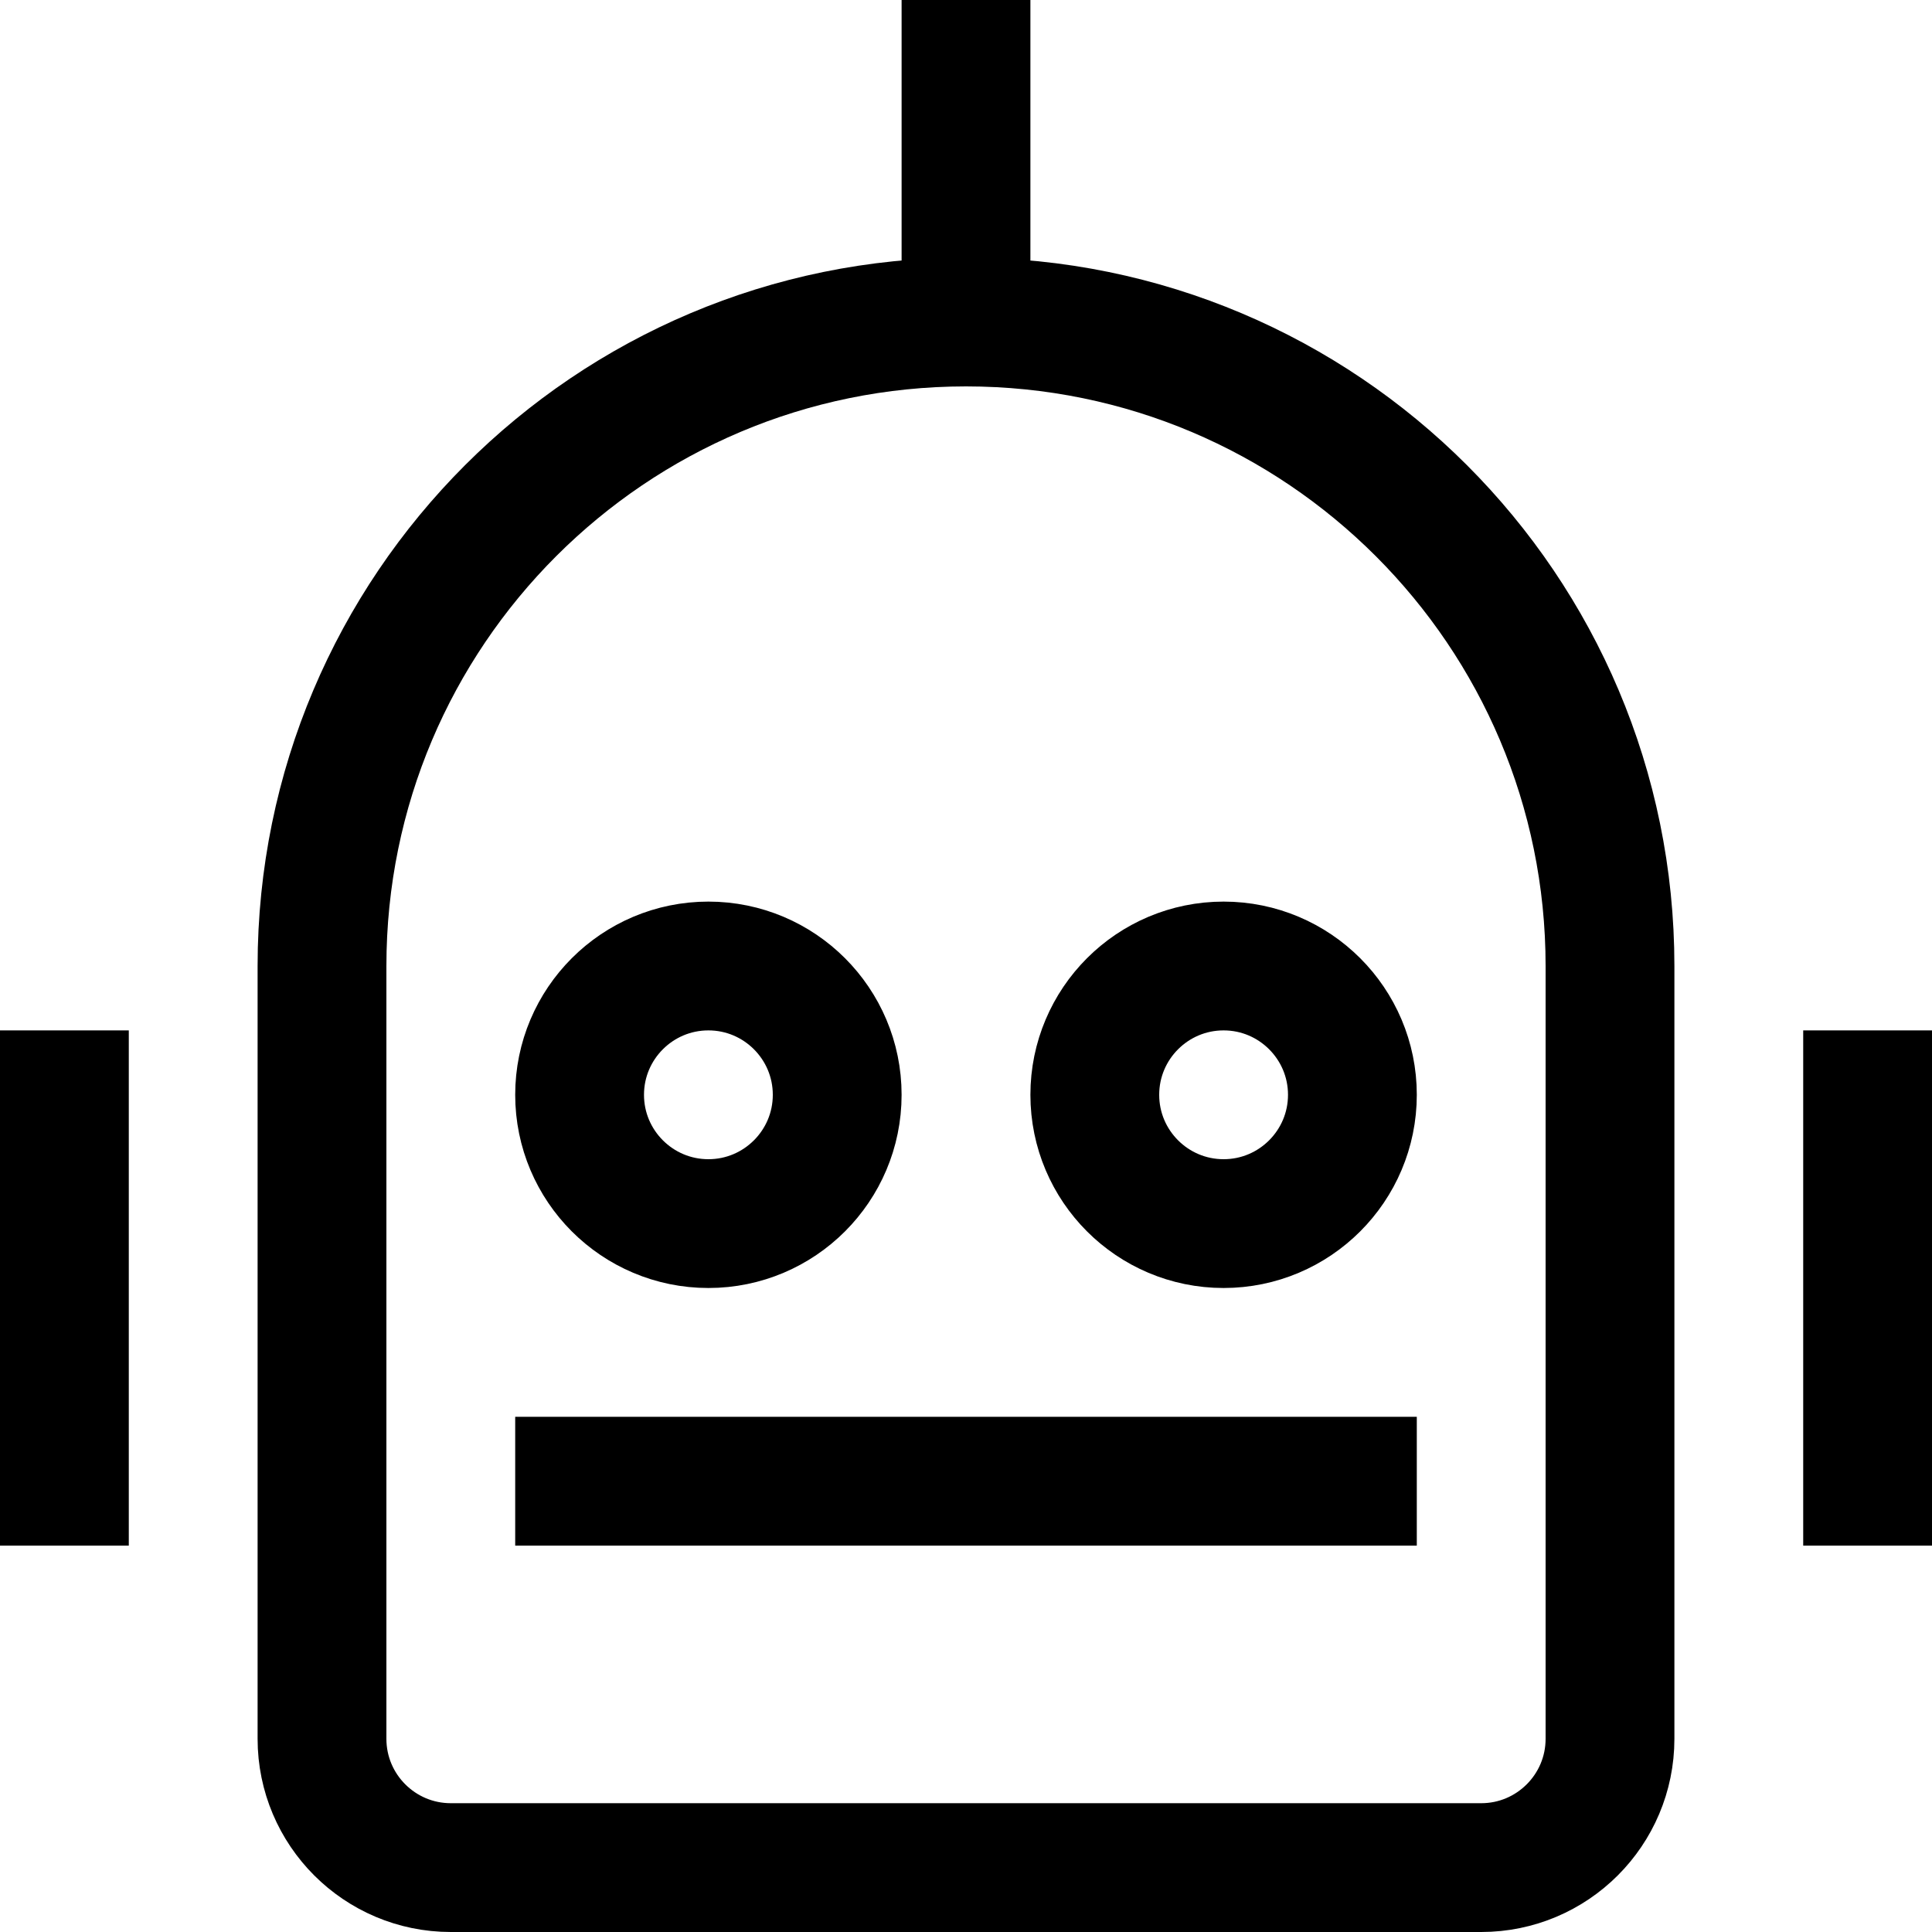
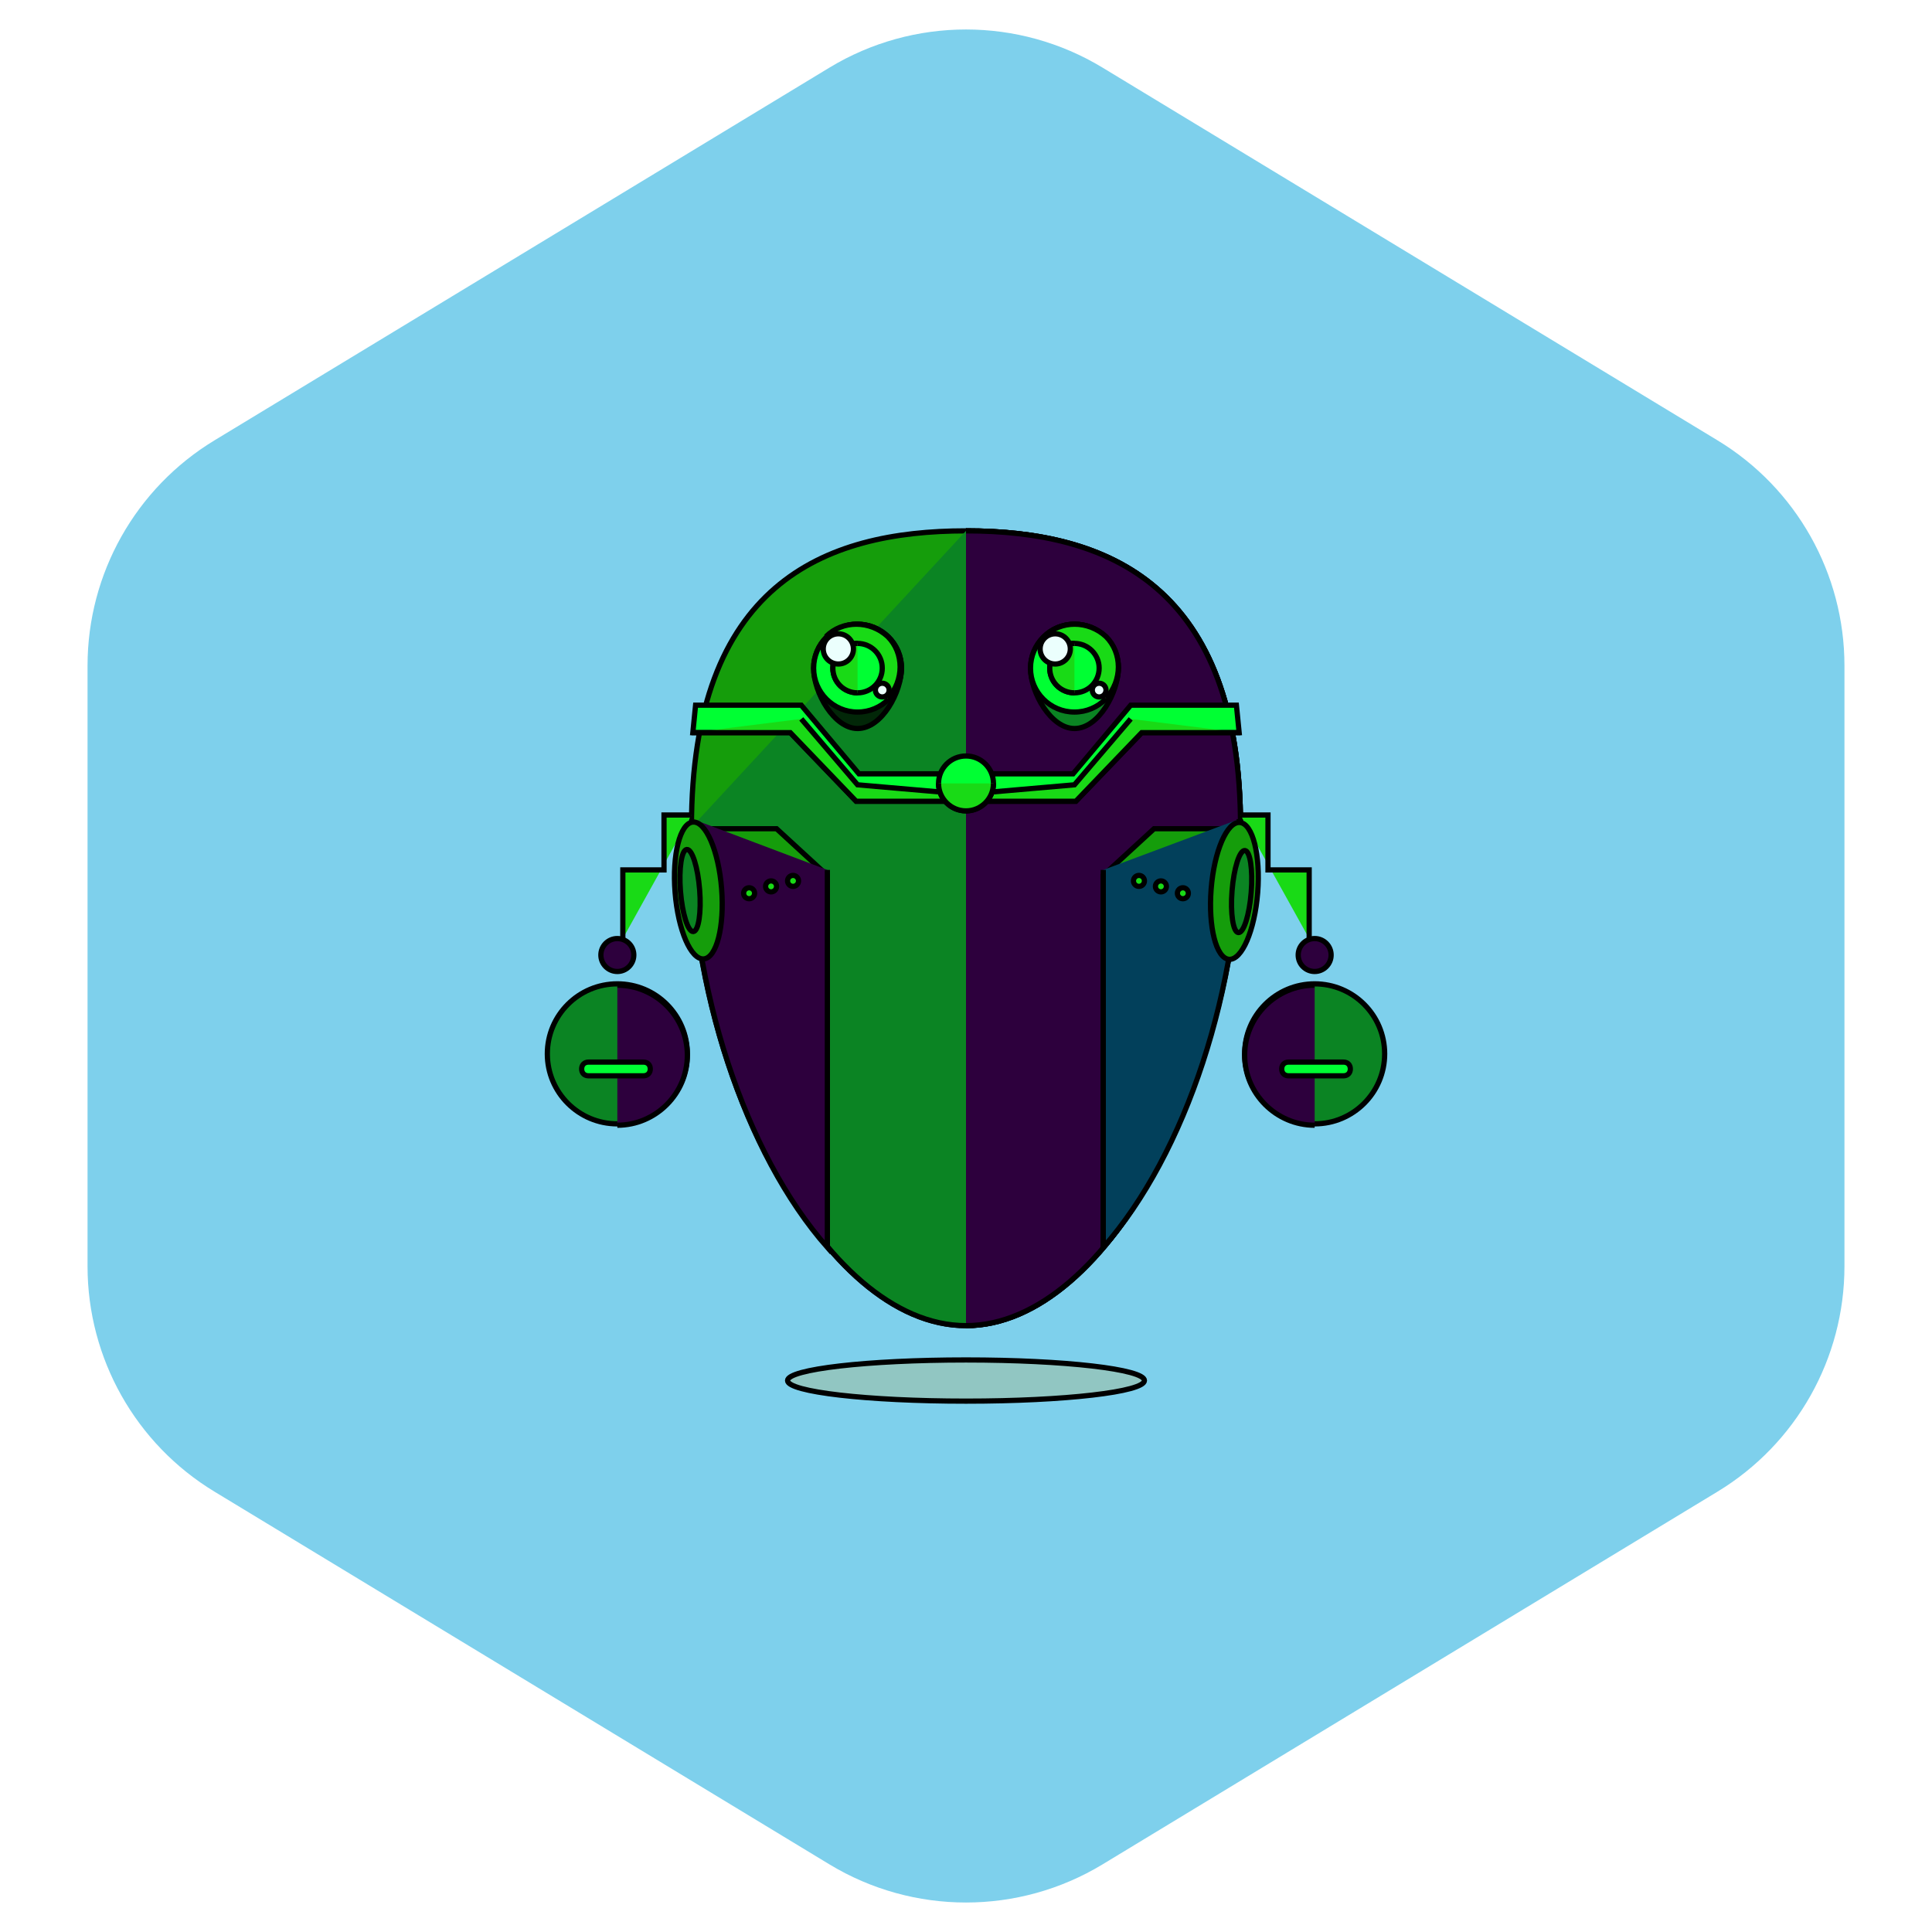
- <svg xmlns="http://www.w3.org/2000/svg" width="800px" height="800px" viewBox="0 0 15 15" fill="none">
-   <path d="M7.5 2.5C10.261 2.5 12.5 4.739 12.5 7.5V13.5C12.5 14.052 12.052 14.5 11.5 14.5H3.5C2.948 14.5 2.5 14.052 2.5 13.5V7.5C2.5 4.739 4.739 2.5 7.5 2.5ZM7.5 2.5V0M4 11.5H11M0.5 8V12M14.5 8V12M5.5 9.5C4.948 9.5 4.5 9.052 4.5 8.5C4.5 7.948 4.948 7.5 5.5 7.5C6.052 7.5 6.5 7.948 6.5 8.5C6.5 9.052 6.052 9.5 5.5 9.5ZM9.5 9.5C8.948 9.5 8.5 9.052 8.5 8.5C8.5 7.948 8.948 7.5 9.5 7.5C10.052 7.5 10.5 7.948 10.5 8.5C10.5 9.052 10.052 9.5 9.5 9.5Z" stroke="#000000" />
+ <svg xmlns="http://www.w3.org/2000/svg" height="133px" width="133px" version="1.1" id="Layer_1" viewBox="-309.39 -309.39 1125.98 1125.98" xml:space="preserve" fill="#000000" stroke="#000000" stroke-width="3.043">
+   <g id="SVGRepo_bgCarrier" stroke-width="0" transform="translate(7.608,7.608), scale(0.97)">
+     <path transform="translate(-309.39, -309.39), scale(70.37375)" fill="#7ed0ec" d="M9.166.33a2.25 2.25 0 00-2.332 0l-5.25 3.182A2.25 2.25 0 00.5 5.436v5.128a2.25 2.25 0 001.084 1.924l5.25 3.182a2.25 2.25 0 002.332 0l5.25-3.182a2.25 2.25 0 001.084-1.924V5.436a2.25 2.25 0 00-1.084-1.924L9.166.33z" strokewidth="0" />
+   </g>
+   <g id="SVGRepo_tracerCarrier" stroke-linecap="round" stroke-linejoin="round" />
+   <g id="SVGRepo_iconCarrier">
+     <path style="fill:#159d0b;" d="M413.6,172.8c0,140.8-76,290.4-160,290.4s-160-148.8-160-290.4S170.4,0,253.6,0S413.6,32,413.6,172.8 z" />
+     <path style="fill:#0b8423;" d="M253.6,0c83.2,0,160,32,160,172.8s-76,290.4-160,290.4s-160-148.8-160-290.4" />
+     <path style="fill:#2d003d;" d="M253.6,0c83.2,0,160,32,160,172.8s-76,290.4-160,290.4" />
+     <path style="fill:#022708;" d="M216,80c0,13.6-11.2,35.2-25.6,35.2c-13.6,0-25.6-20.8-25.6-35.2c0-13.6,11.2-25.6,25.6-25.6 C204,54.4,216,65.6,216,80z" />
+     <circle style="fill:#00ff33;" cx="190.4" cy="80" r="25.6" />
+     <path style="fill:#19da16;" d="M172,61.6c9.6-9.6,25.6-9.6,36,0c9.6,9.6,9.6,25.6,0,36" />
+     <circle style="fill:#00ff33;" cx="190.4" cy="80" r="14.4" />
+     <path style="fill:#19da16;" d="M190.4,94.4c-8,0-14.4-6.4-14.4-14.4s6.4-14.4,14.4-14.4" />
+     <g>
+       <circle style="fill:#EBFFFD;" cx="179.2" cy="68.8" r="8.8" />
+       <circle style="fill:#EBFFFD;" cx="204.8" cy="92.8" r="4" />
+     </g>
+     <path style="fill:#0b8423;" d="M342.4,80c0,13.6-11.2,35.2-25.6,35.2c-13.6,0-25.6-20.8-25.6-35.2c0-13.6,11.2-25.6,25.6-25.6 C331.2,54.4,342.4,65.6,342.4,80z" />
+     <circle style="fill:#00ff33;" cx="316.8" cy="80" r="25.6" />
+     <path style="fill:#19da16;" d="M299.2,61.6c9.6-9.6,25.6-9.6,36,0c9.6,9.6,9.6,25.6,0,36" />
+     <circle style="fill:#00ff33;" cx="316.8" cy="80" r="14.4" />
+     <path style="fill:#19da16;" d="M316.8,94.4c-8,0-14.4-6.4-14.4-14.4s6.4-14.4,14.4-14.4" />
+     <g>
+       <circle style="fill:#EBFFFD;" cx="305.6" cy="68.8" r="8.8" />
+       <circle style="fill:#EBFFFD;" cx="331.2" cy="92.8" r="4" />
+     </g>
+     <ellipse style="fill:#91C6C2;" cx="253.6" cy="495.2" rx="104" ry="12" />
+     <path style="fill:#00ff33;" d="M191.2,141.6l-33.6-40l0,0H96c-0.8,8-1.6,16-1.6,16h56.8l38.4,40l0,0l0,0h56v-16H191.2z" />
+     <polyline style="fill:#19da16;" points="93.6,117.6 151.2,117.6 189.6,157.6 189.6,157.6 189.6,157.6 245.6,157.6 245.6,152.8 190.4,148 157.6,109.6 157.6,109.6 " />
+     <path style="fill:#00ff33;" d="M316,141.6l33.6-40l0,0h61.6c0.8,8,1.6,16,1.6,16H356l-38.4,40l0,0l0,0h-56v-16H316z" />
+     <polyline style="fill:#19da16;" points="413.6,117.6 356,117.6 317.6,157.6 317.6,157.6 317.6,157.6 261.6,157.6 261.6,152.8 316.8,148 349.6,109.6 349.6,109.6 " />
+     <circle style="fill:#00ff33;" cx="253.6" cy="147.2" r="16" />
+     <path style="fill:#19da16;" d="M269.6,147.2c0,8.8-7.2,16-16,16s-16-7.2-16-16" />
+     <path style="fill:#159d0b;" d="M94.4,173.6l-0.8-1.6c0,0.8-0.8,0.8-0.8,1.6c0,93.6,32,188.8,80,243.2v-216l-29.6-27.2H94.4z" />
+     <path style="fill:#2d003d;" d="M94.4,168l-0.8,1.6c0,0.8-0.8,2.4-0.8,3.2c0,93.6,32,190.4,80,244.8v-220" />
+     <path style="fill:#159d0b;" d="M412,173.6l0.8-1.6c0,0.8,0.8,0.8,0.8,1.6c0,93.6-32,184.8-80,240V200.8l29.6-27.2H412z" />
+     <path style="fill:#02405B;" d="M412.8,168v1.6c0,0.8,0.8,2.4,0.8,3.2c0,93.6-32,190.4-80,244.8v-220" />
+     <circle style="fill:#0b8423;" cx="50.4" cy="304.8" r="40.8" />
+     <g>
+       <path style="fill:#2d003d;" d="M50.4,264.8c22.4,0,40.8,18.4,40.8,40.8s-18.4,40.8-40.8,40.8" />
+       <circle style="fill:#2d003d;" cx="50.4" cy="247.2" r="9.6" />
+     </g>
+     <polyline style="fill:#19da16;" points="53.6,237.6 53.6,197.6 77.6,197.6 77.6,165.6 93.6,165.6 " />
+     <ellipse transform="matrix(-0.0789 -0.9969 0.9969 -0.0789 -103.6292 323.4209)" style="fill:#159d0b;" cx="97.595" cy="209.584" rx="40.001" ry="13.6" />
+     <ellipse transform="matrix(-0.0788 -0.9969 0.9969 -0.0788 -108.8679 318.6161)" style="fill:#0b8423;" cx="92.778" cy="209.609" rx="24" ry="5.6" />
+     <g>
+       <circle style="fill:#19da16;" cx="127.2" cy="211.2" r="3.2" />
+       <circle style="fill:#19da16;" cx="140" cy="207.2" r="3.2" />
+       <circle style="fill:#19da16;" cx="152.8" cy="204" r="3.2" />
+     </g>
+     <path style="fill:#00ff33;" d="M69.6,313.6c0,2.4-1.6,4-4,4h-32c-2.4,0-4-1.6-4-4l0,0c0-2.4,1.6-4,4-4h32 C68,309.6,69.6,311.2,69.6,313.6L69.6,313.6z" />
+     <circle style="fill:#0b8423;" cx="456.8" cy="304.8" r="40.8" />
+     <g>
+       <path style="fill:#2d003d;" d="M456.8,264.8c-22.4,0-40.8,18.4-40.8,40.8s18.4,40.8,40.8,40.8" />
+       <circle style="fill:#2d003d;" cx="456.8" cy="247.2" r="9.6" />
+     </g>
+     <polyline style="fill:#19da16;" points="453.6,237.6 453.6,197.6 429.6,197.6 429.6,165.6 413.6,165.6 " />
+     <ellipse transform="matrix(-0.0789 0.9969 -0.9969 -0.0789 651.5395 -182.3609)" style="fill:#159d0b;" cx="410.015" cy="209.81" rx="40.001" ry="13.6" />
+     <ellipse transform="matrix(-0.0788 0.9969 -0.9969 -0.0788 656.439 -186.1716)" style="fill:#0b8423;" cx="414.238" cy="210.213" rx="24" ry="5.6" />
+     <g>
+       <circle style="fill:#19da16;" cx="380" cy="211.2" r="3.2" />
+       <circle style="fill:#19da16;" cx="367.2" cy="207.2" r="3.2" />
+       <circle style="fill:#19da16;" cx="354.4" cy="204" r="3.2" />
+     </g>
+     <path style="fill:#00ff33;" d="M477.6,313.6c0-2.4-1.6-4-4-4h-32c-2.4,0-4,1.6-4,4l0,0c0,2.4,1.6,4,4,4h32 C476,317.6,477.6,316,477.6,313.6L477.6,313.6z" />
+   </g>
</svg>
